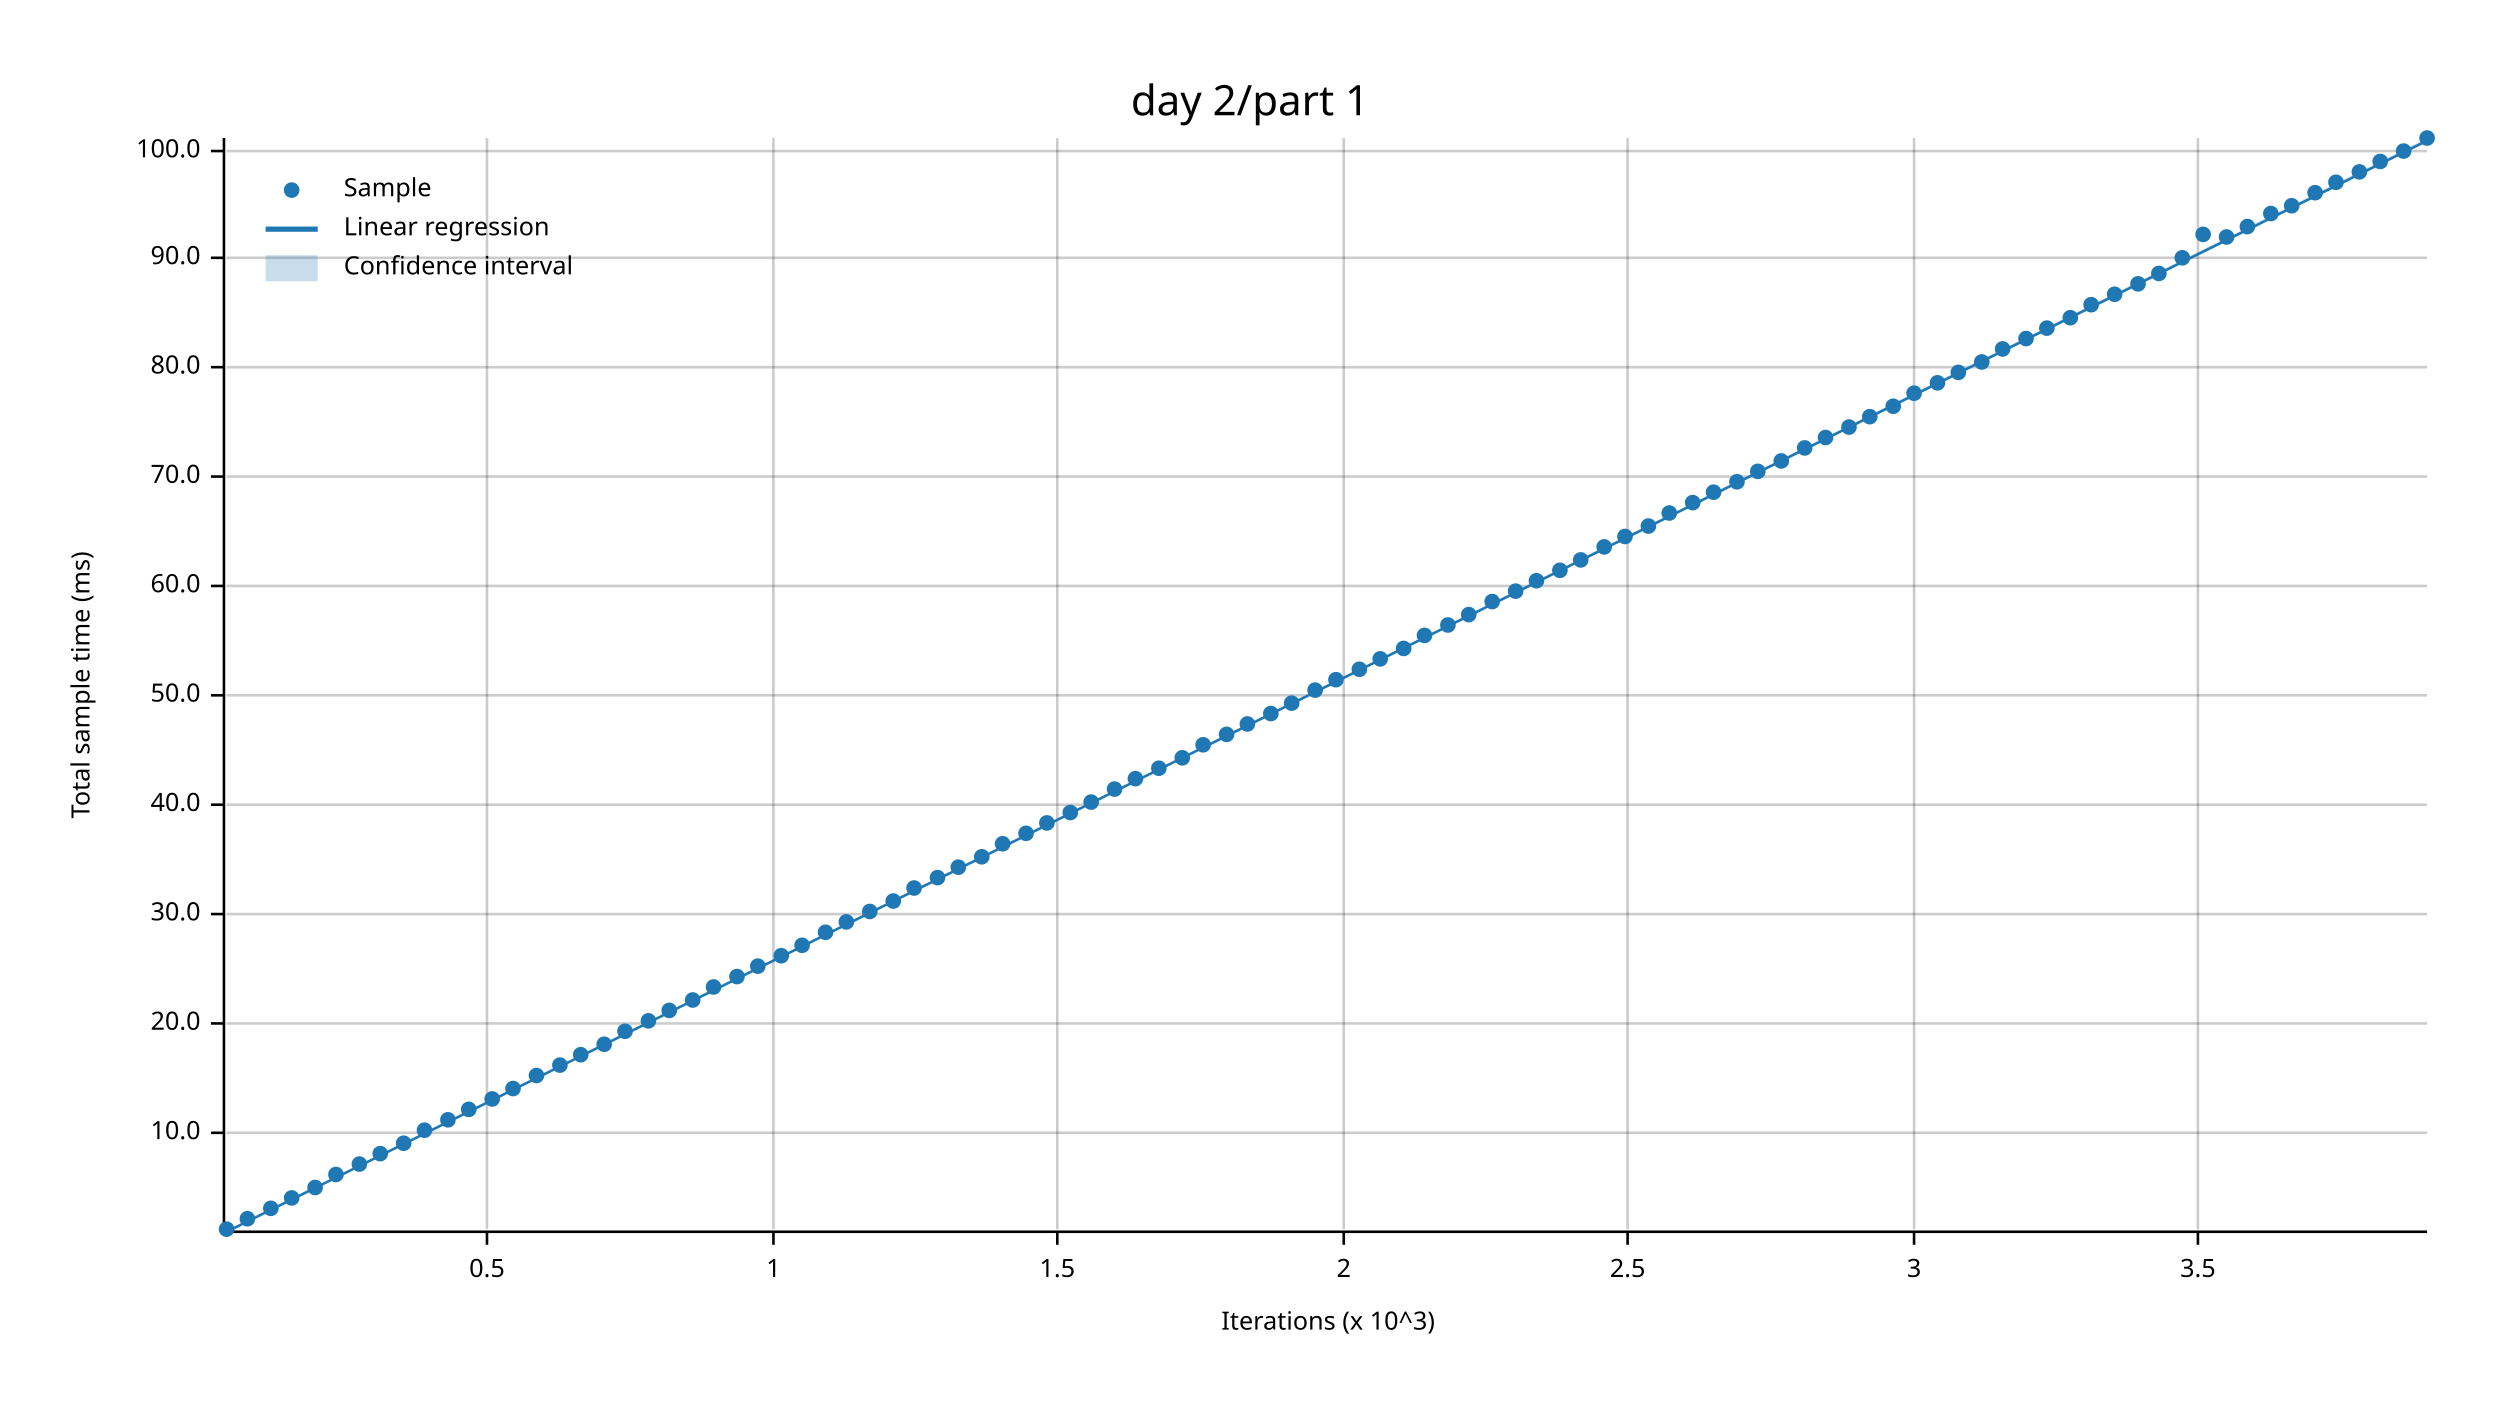
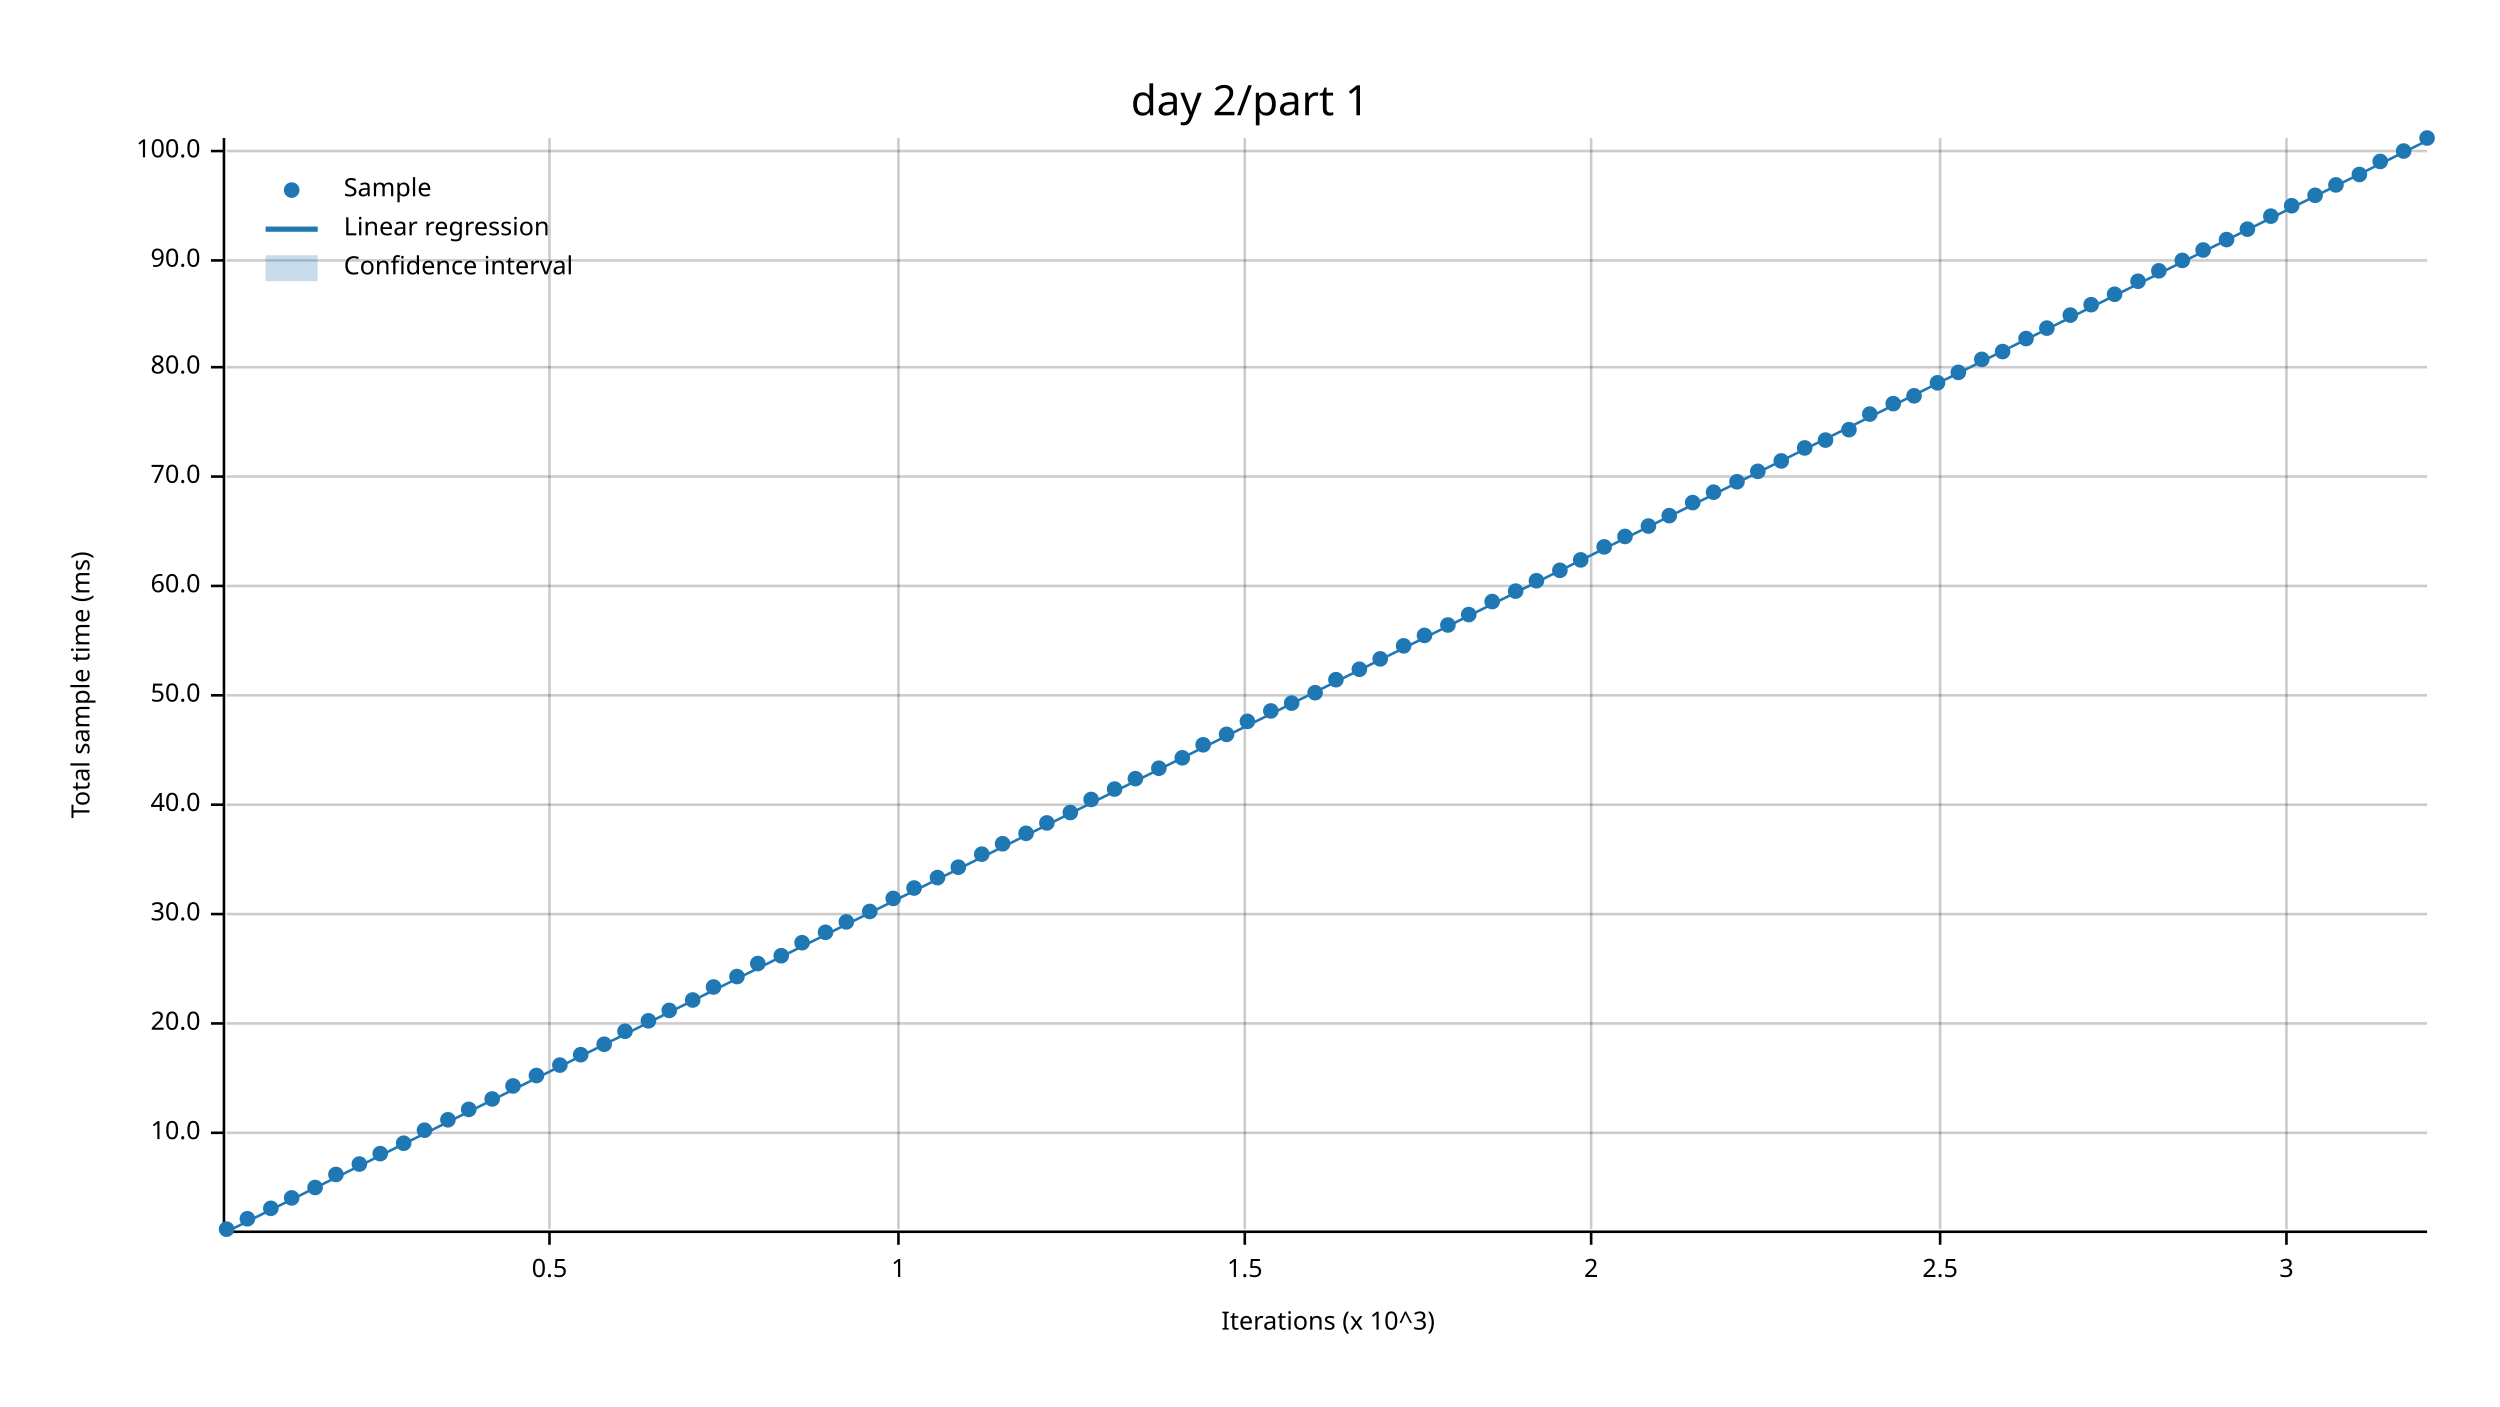
<svg xmlns="http://www.w3.org/2000/svg" width="960" height="540" viewBox="0 0 960 540">
  <text x="480" y="32" dy="0.76em" text-anchor="middle" font-family="sans-serif" font-size="16.129" opacity="1" fill="#000000">
day 2/part 1
</text>
  <text x="27" y="263" dy="0.76em" text-anchor="middle" font-family="sans-serif" font-size="9.677" opacity="1" fill="#000000" transform="rotate(270, 27, 263)">
Total sample time (ms)
</text>
  <text x="510" y="513" dy="-0.5ex" text-anchor="middle" font-family="sans-serif" font-size="9.677" opacity="1" fill="#000000">
Iterations (x 10^3)
</text>
-   <line opacity="0.2" stroke="#000000" stroke-width="1" x1="187" y1="472" x2="187" y2="53" />
-   <line opacity="0.2" stroke="#000000" stroke-width="1" x1="297" y1="472" x2="297" y2="53" />
-   <line opacity="0.2" stroke="#000000" stroke-width="1" x1="406" y1="472" x2="406" y2="53" />
-   <line opacity="0.2" stroke="#000000" stroke-width="1" x1="516" y1="472" x2="516" y2="53" />
-   <line opacity="0.2" stroke="#000000" stroke-width="1" x1="625" y1="472" x2="625" y2="53" />
-   <line opacity="0.2" stroke="#000000" stroke-width="1" x1="735" y1="472" x2="735" y2="53" />
-   <line opacity="0.2" stroke="#000000" stroke-width="1" x1="844" y1="472" x2="844" y2="53" />
+   <line opacity="0.2" stroke="#000000" stroke-width="1" x1="211" y1="472" x2="211" y2="53" />
+   <line opacity="0.2" stroke="#000000" stroke-width="1" x1="345" y1="472" x2="345" y2="53" />
+   <line opacity="0.2" stroke="#000000" stroke-width="1" x1="478" y1="472" x2="478" y2="53" />
+   <line opacity="0.2" stroke="#000000" stroke-width="1" x1="611" y1="472" x2="611" y2="53" />
+   <line opacity="0.2" stroke="#000000" stroke-width="1" x1="745" y1="472" x2="745" y2="53" />
+   <line opacity="0.2" stroke="#000000" stroke-width="1" x1="878" y1="472" x2="878" y2="53" />
  <line opacity="0.2" stroke="#000000" stroke-width="1" x1="87" y1="435" x2="932" y2="435" />
  <line opacity="0.2" stroke="#000000" stroke-width="1" x1="87" y1="393" x2="932" y2="393" />
  <line opacity="0.2" stroke="#000000" stroke-width="1" x1="87" y1="351" x2="932" y2="351" />
  <line opacity="0.2" stroke="#000000" stroke-width="1" x1="87" y1="309" x2="932" y2="309" />
  <line opacity="0.2" stroke="#000000" stroke-width="1" x1="87" y1="267" x2="932" y2="267" />
  <line opacity="0.2" stroke="#000000" stroke-width="1" x1="87" y1="225" x2="932" y2="225" />
  <line opacity="0.2" stroke="#000000" stroke-width="1" x1="87" y1="183" x2="932" y2="183" />
  <line opacity="0.2" stroke="#000000" stroke-width="1" x1="87" y1="141" x2="932" y2="141" />
-   <line opacity="0.2" stroke="#000000" stroke-width="1" x1="87" y1="99" x2="932" y2="99" />
+   <line opacity="0.2" stroke="#000000" stroke-width="1" x1="87" y1="100" x2="932" y2="100" />
  <line opacity="0.2" stroke="#000000" stroke-width="1" x1="87" y1="58" x2="932" y2="58" />
  <polyline fill="none" opacity="1" stroke="#000000" stroke-width="1" points="86,53 86,472 " />
  <text x="77" y="435" dy="0.5ex" text-anchor="end" font-family="sans-serif" font-size="9.677" opacity="1" fill="#000000">
10.0
</text>
  <polyline fill="none" opacity="1" stroke="#000000" stroke-width="1" points="81,435 86,435 " />
  <text x="77" y="393" dy="0.5ex" text-anchor="end" font-family="sans-serif" font-size="9.677" opacity="1" fill="#000000">
20.0
</text>
  <polyline fill="none" opacity="1" stroke="#000000" stroke-width="1" points="81,393 86,393 " />
  <text x="77" y="351" dy="0.5ex" text-anchor="end" font-family="sans-serif" font-size="9.677" opacity="1" fill="#000000">
30.0
</text>
  <polyline fill="none" opacity="1" stroke="#000000" stroke-width="1" points="81,351 86,351 " />
  <text x="77" y="309" dy="0.5ex" text-anchor="end" font-family="sans-serif" font-size="9.677" opacity="1" fill="#000000">
40.0
</text>
  <polyline fill="none" opacity="1" stroke="#000000" stroke-width="1" points="81,309 86,309 " />
  <text x="77" y="267" dy="0.5ex" text-anchor="end" font-family="sans-serif" font-size="9.677" opacity="1" fill="#000000">
50.0
</text>
  <polyline fill="none" opacity="1" stroke="#000000" stroke-width="1" points="81,267 86,267 " />
  <text x="77" y="225" dy="0.5ex" text-anchor="end" font-family="sans-serif" font-size="9.677" opacity="1" fill="#000000">
60.0
</text>
  <polyline fill="none" opacity="1" stroke="#000000" stroke-width="1" points="81,225 86,225 " />
  <text x="77" y="183" dy="0.5ex" text-anchor="end" font-family="sans-serif" font-size="9.677" opacity="1" fill="#000000">
70.0
</text>
  <polyline fill="none" opacity="1" stroke="#000000" stroke-width="1" points="81,183 86,183 " />
  <text x="77" y="141" dy="0.5ex" text-anchor="end" font-family="sans-serif" font-size="9.677" opacity="1" fill="#000000">
80.0
</text>
  <polyline fill="none" opacity="1" stroke="#000000" stroke-width="1" points="81,141 86,141 " />
-   <text x="77" y="99" dy="0.5ex" text-anchor="end" font-family="sans-serif" font-size="9.677" opacity="1" fill="#000000">
+   <text x="77" y="100" dy="0.5ex" text-anchor="end" font-family="sans-serif" font-size="9.677" opacity="1" fill="#000000">
90.0
</text>
-   <polyline fill="none" opacity="1" stroke="#000000" stroke-width="1" points="81,99 86,99 " />
+   <polyline fill="none" opacity="1" stroke="#000000" stroke-width="1" points="81,100 86,100 " />
  <text x="77" y="58" dy="0.5ex" text-anchor="end" font-family="sans-serif" font-size="9.677" opacity="1" fill="#000000">
100.0
</text>
  <polyline fill="none" opacity="1" stroke="#000000" stroke-width="1" points="81,58 86,58 " />
  <polyline fill="none" opacity="1" stroke="#000000" stroke-width="1" points="87,473 932,473 " />
-   <text x="187" y="483" dy="0.76em" text-anchor="middle" font-family="sans-serif" font-size="9.677" opacity="1" fill="#000000">
+   <text x="211" y="483" dy="0.76em" text-anchor="middle" font-family="sans-serif" font-size="9.677" opacity="1" fill="#000000">
0.5
</text>
-   <polyline fill="none" opacity="1" stroke="#000000" stroke-width="1" points="187,473 187,478 " />
-   <text x="297" y="483" dy="0.76em" text-anchor="middle" font-family="sans-serif" font-size="9.677" opacity="1" fill="#000000">
+   <polyline fill="none" opacity="1" stroke="#000000" stroke-width="1" points="211,473 211,478 " />
+   <text x="345" y="483" dy="0.76em" text-anchor="middle" font-family="sans-serif" font-size="9.677" opacity="1" fill="#000000">
1
</text>
-   <polyline fill="none" opacity="1" stroke="#000000" stroke-width="1" points="297,473 297,478 " />
-   <text x="406" y="483" dy="0.76em" text-anchor="middle" font-family="sans-serif" font-size="9.677" opacity="1" fill="#000000">
+   <polyline fill="none" opacity="1" stroke="#000000" stroke-width="1" points="345,473 345,478 " />
+   <text x="478" y="483" dy="0.76em" text-anchor="middle" font-family="sans-serif" font-size="9.677" opacity="1" fill="#000000">
1.5
</text>
-   <polyline fill="none" opacity="1" stroke="#000000" stroke-width="1" points="406,473 406,478 " />
-   <text x="516" y="483" dy="0.76em" text-anchor="middle" font-family="sans-serif" font-size="9.677" opacity="1" fill="#000000">
+   <polyline fill="none" opacity="1" stroke="#000000" stroke-width="1" points="478,473 478,478 " />
+   <text x="611" y="483" dy="0.76em" text-anchor="middle" font-family="sans-serif" font-size="9.677" opacity="1" fill="#000000">
2
</text>
-   <polyline fill="none" opacity="1" stroke="#000000" stroke-width="1" points="516,473 516,478 " />
-   <text x="625" y="483" dy="0.76em" text-anchor="middle" font-family="sans-serif" font-size="9.677" opacity="1" fill="#000000">
+   <polyline fill="none" opacity="1" stroke="#000000" stroke-width="1" points="611,473 611,478 " />
+   <text x="745" y="483" dy="0.76em" text-anchor="middle" font-family="sans-serif" font-size="9.677" opacity="1" fill="#000000">
2.5
</text>
-   <polyline fill="none" opacity="1" stroke="#000000" stroke-width="1" points="625,473 625,478 " />
-   <text x="735" y="483" dy="0.76em" text-anchor="middle" font-family="sans-serif" font-size="9.677" opacity="1" fill="#000000">
+   <polyline fill="none" opacity="1" stroke="#000000" stroke-width="1" points="745,473 745,478 " />
+   <text x="878" y="483" dy="0.76em" text-anchor="middle" font-family="sans-serif" font-size="9.677" opacity="1" fill="#000000">
3
</text>
-   <polyline fill="none" opacity="1" stroke="#000000" stroke-width="1" points="735,473 735,478 " />
-   <text x="844" y="483" dy="0.76em" text-anchor="middle" font-family="sans-serif" font-size="9.677" opacity="1" fill="#000000">
- 3.5
- </text>
-   <polyline fill="none" opacity="1" stroke="#000000" stroke-width="1" points="844,473 844,478 " />
+   <polyline fill="none" opacity="1" stroke="#000000" stroke-width="1" points="878,473 878,478 " />
  <circle cx="87" cy="472" r="3" opacity="1" fill="#1F78B4" stroke="none" stroke-width="1" />
  <circle cx="95" cy="468" r="3" opacity="1" fill="#1F78B4" stroke="none" stroke-width="1" />
  <circle cx="104" cy="464" r="3" opacity="1" fill="#1F78B4" stroke="none" stroke-width="1" />
  <circle cx="112" cy="460" r="3" opacity="1" fill="#1F78B4" stroke="none" stroke-width="1" />
  <circle cx="121" cy="456" r="3" opacity="1" fill="#1F78B4" stroke="none" stroke-width="1" />
  <circle cx="129" cy="451" r="3" opacity="1" fill="#1F78B4" stroke="none" stroke-width="1" />
  <circle cx="138" cy="447" r="3" opacity="1" fill="#1F78B4" stroke="none" stroke-width="1" />
  <circle cx="146" cy="443" r="3" opacity="1" fill="#1F78B4" stroke="none" stroke-width="1" />
  <circle cx="155" cy="439" r="3" opacity="1" fill="#1F78B4" stroke="none" stroke-width="1" />
  <circle cx="163" cy="434" r="3" opacity="1" fill="#1F78B4" stroke="none" stroke-width="1" />
  <circle cx="172" cy="430" r="3" opacity="1" fill="#1F78B4" stroke="none" stroke-width="1" />
  <circle cx="180" cy="426" r="3" opacity="1" fill="#1F78B4" stroke="none" stroke-width="1" />
  <circle cx="189" cy="422" r="3" opacity="1" fill="#1F78B4" stroke="none" stroke-width="1" />
-   <circle cx="197" cy="418" r="3" opacity="1" fill="#1F78B4" stroke="none" stroke-width="1" />
+   <circle cx="197" cy="417" r="3" opacity="1" fill="#1F78B4" stroke="none" stroke-width="1" />
  <circle cx="206" cy="413" r="3" opacity="1" fill="#1F78B4" stroke="none" stroke-width="1" />
  <circle cx="215" cy="409" r="3" opacity="1" fill="#1F78B4" stroke="none" stroke-width="1" />
  <circle cx="223" cy="405" r="3" opacity="1" fill="#1F78B4" stroke="none" stroke-width="1" />
  <circle cx="232" cy="401" r="3" opacity="1" fill="#1F78B4" stroke="none" stroke-width="1" />
  <circle cx="240" cy="396" r="3" opacity="1" fill="#1F78B4" stroke="none" stroke-width="1" />
  <circle cx="249" cy="392" r="3" opacity="1" fill="#1F78B4" stroke="none" stroke-width="1" />
  <circle cx="257" cy="388" r="3" opacity="1" fill="#1F78B4" stroke="none" stroke-width="1" />
  <circle cx="266" cy="384" r="3" opacity="1" fill="#1F78B4" stroke="none" stroke-width="1" />
  <circle cx="274" cy="379" r="3" opacity="1" fill="#1F78B4" stroke="none" stroke-width="1" />
  <circle cx="283" cy="375" r="3" opacity="1" fill="#1F78B4" stroke="none" stroke-width="1" />
-   <circle cx="291" cy="371" r="3" opacity="1" fill="#1F78B4" stroke="none" stroke-width="1" />
+   <circle cx="291" cy="370" r="3" opacity="1" fill="#1F78B4" stroke="none" stroke-width="1" />
  <circle cx="300" cy="367" r="3" opacity="1" fill="#1F78B4" stroke="none" stroke-width="1" />
-   <circle cx="308" cy="363" r="3" opacity="1" fill="#1F78B4" stroke="none" stroke-width="1" />
+   <circle cx="308" cy="362" r="3" opacity="1" fill="#1F78B4" stroke="none" stroke-width="1" />
  <circle cx="317" cy="358" r="3" opacity="1" fill="#1F78B4" stroke="none" stroke-width="1" />
  <circle cx="325" cy="354" r="3" opacity="1" fill="#1F78B4" stroke="none" stroke-width="1" />
  <circle cx="334" cy="350" r="3" opacity="1" fill="#1F78B4" stroke="none" stroke-width="1" />
-   <circle cx="343" cy="346" r="3" opacity="1" fill="#1F78B4" stroke="none" stroke-width="1" />
+   <circle cx="343" cy="345" r="3" opacity="1" fill="#1F78B4" stroke="none" stroke-width="1" />
  <circle cx="351" cy="341" r="3" opacity="1" fill="#1F78B4" stroke="none" stroke-width="1" />
  <circle cx="360" cy="337" r="3" opacity="1" fill="#1F78B4" stroke="none" stroke-width="1" />
  <circle cx="368" cy="333" r="3" opacity="1" fill="#1F78B4" stroke="none" stroke-width="1" />
-   <circle cx="377" cy="329" r="3" opacity="1" fill="#1F78B4" stroke="none" stroke-width="1" />
+   <circle cx="377" cy="328" r="3" opacity="1" fill="#1F78B4" stroke="none" stroke-width="1" />
  <circle cx="385" cy="324" r="3" opacity="1" fill="#1F78B4" stroke="none" stroke-width="1" />
  <circle cx="394" cy="320" r="3" opacity="1" fill="#1F78B4" stroke="none" stroke-width="1" />
  <circle cx="402" cy="316" r="3" opacity="1" fill="#1F78B4" stroke="none" stroke-width="1" />
  <circle cx="411" cy="312" r="3" opacity="1" fill="#1F78B4" stroke="none" stroke-width="1" />
-   <circle cx="419" cy="308" r="3" opacity="1" fill="#1F78B4" stroke="none" stroke-width="1" />
+   <circle cx="419" cy="307" r="3" opacity="1" fill="#1F78B4" stroke="none" stroke-width="1" />
  <circle cx="428" cy="303" r="3" opacity="1" fill="#1F78B4" stroke="none" stroke-width="1" />
  <circle cx="436" cy="299" r="3" opacity="1" fill="#1F78B4" stroke="none" stroke-width="1" />
  <circle cx="445" cy="295" r="3" opacity="1" fill="#1F78B4" stroke="none" stroke-width="1" />
  <circle cx="454" cy="291" r="3" opacity="1" fill="#1F78B4" stroke="none" stroke-width="1" />
  <circle cx="462" cy="286" r="3" opacity="1" fill="#1F78B4" stroke="none" stroke-width="1" />
  <circle cx="471" cy="282" r="3" opacity="1" fill="#1F78B4" stroke="none" stroke-width="1" />
-   <circle cx="479" cy="278" r="3" opacity="1" fill="#1F78B4" stroke="none" stroke-width="1" />
-   <circle cx="488" cy="274" r="3" opacity="1" fill="#1F78B4" stroke="none" stroke-width="1" />
+   <circle cx="479" cy="277" r="3" opacity="1" fill="#1F78B4" stroke="none" stroke-width="1" />
+   <circle cx="488" cy="273" r="3" opacity="1" fill="#1F78B4" stroke="none" stroke-width="1" />
  <circle cx="496" cy="270" r="3" opacity="1" fill="#1F78B4" stroke="none" stroke-width="1" />
-   <circle cx="505" cy="265" r="3" opacity="1" fill="#1F78B4" stroke="none" stroke-width="1" />
+   <circle cx="505" cy="266" r="3" opacity="1" fill="#1F78B4" stroke="none" stroke-width="1" />
  <circle cx="513" cy="261" r="3" opacity="1" fill="#1F78B4" stroke="none" stroke-width="1" />
  <circle cx="522" cy="257" r="3" opacity="1" fill="#1F78B4" stroke="none" stroke-width="1" />
  <circle cx="530" cy="253" r="3" opacity="1" fill="#1F78B4" stroke="none" stroke-width="1" />
-   <circle cx="539" cy="249" r="3" opacity="1" fill="#1F78B4" stroke="none" stroke-width="1" />
+   <circle cx="539" cy="248" r="3" opacity="1" fill="#1F78B4" stroke="none" stroke-width="1" />
  <circle cx="547" cy="244" r="3" opacity="1" fill="#1F78B4" stroke="none" stroke-width="1" />
  <circle cx="556" cy="240" r="3" opacity="1" fill="#1F78B4" stroke="none" stroke-width="1" />
  <circle cx="564" cy="236" r="3" opacity="1" fill="#1F78B4" stroke="none" stroke-width="1" />
  <circle cx="573" cy="231" r="3" opacity="1" fill="#1F78B4" stroke="none" stroke-width="1" />
  <circle cx="582" cy="227" r="3" opacity="1" fill="#1F78B4" stroke="none" stroke-width="1" />
  <circle cx="590" cy="223" r="3" opacity="1" fill="#1F78B4" stroke="none" stroke-width="1" />
  <circle cx="599" cy="219" r="3" opacity="1" fill="#1F78B4" stroke="none" stroke-width="1" />
  <circle cx="607" cy="215" r="3" opacity="1" fill="#1F78B4" stroke="none" stroke-width="1" />
  <circle cx="616" cy="210" r="3" opacity="1" fill="#1F78B4" stroke="none" stroke-width="1" />
  <circle cx="624" cy="206" r="3" opacity="1" fill="#1F78B4" stroke="none" stroke-width="1" />
  <circle cx="633" cy="202" r="3" opacity="1" fill="#1F78B4" stroke="none" stroke-width="1" />
-   <circle cx="641" cy="197" r="3" opacity="1" fill="#1F78B4" stroke="none" stroke-width="1" />
+   <circle cx="641" cy="198" r="3" opacity="1" fill="#1F78B4" stroke="none" stroke-width="1" />
  <circle cx="650" cy="193" r="3" opacity="1" fill="#1F78B4" stroke="none" stroke-width="1" />
  <circle cx="658" cy="189" r="3" opacity="1" fill="#1F78B4" stroke="none" stroke-width="1" />
  <circle cx="667" cy="185" r="3" opacity="1" fill="#1F78B4" stroke="none" stroke-width="1" />
  <circle cx="675" cy="181" r="3" opacity="1" fill="#1F78B4" stroke="none" stroke-width="1" />
  <circle cx="684" cy="177" r="3" opacity="1" fill="#1F78B4" stroke="none" stroke-width="1" />
  <circle cx="693" cy="172" r="3" opacity="1" fill="#1F78B4" stroke="none" stroke-width="1" />
-   <circle cx="701" cy="168" r="3" opacity="1" fill="#1F78B4" stroke="none" stroke-width="1" />
-   <circle cx="710" cy="164" r="3" opacity="1" fill="#1F78B4" stroke="none" stroke-width="1" />
-   <circle cx="718" cy="160" r="3" opacity="1" fill="#1F78B4" stroke="none" stroke-width="1" />
-   <circle cx="727" cy="156" r="3" opacity="1" fill="#1F78B4" stroke="none" stroke-width="1" />
-   <circle cx="735" cy="151" r="3" opacity="1" fill="#1F78B4" stroke="none" stroke-width="1" />
+   <circle cx="701" cy="169" r="3" opacity="1" fill="#1F78B4" stroke="none" stroke-width="1" />
+   <circle cx="710" cy="165" r="3" opacity="1" fill="#1F78B4" stroke="none" stroke-width="1" />
+   <circle cx="718" cy="159" r="3" opacity="1" fill="#1F78B4" stroke="none" stroke-width="1" />
+   <circle cx="727" cy="155" r="3" opacity="1" fill="#1F78B4" stroke="none" stroke-width="1" />
+   <circle cx="735" cy="152" r="3" opacity="1" fill="#1F78B4" stroke="none" stroke-width="1" />
  <circle cx="744" cy="147" r="3" opacity="1" fill="#1F78B4" stroke="none" stroke-width="1" />
  <circle cx="752" cy="143" r="3" opacity="1" fill="#1F78B4" stroke="none" stroke-width="1" />
-   <circle cx="761" cy="139" r="3" opacity="1" fill="#1F78B4" stroke="none" stroke-width="1" />
-   <circle cx="769" cy="134" r="3" opacity="1" fill="#1F78B4" stroke="none" stroke-width="1" />
+   <circle cx="761" cy="138" r="3" opacity="1" fill="#1F78B4" stroke="none" stroke-width="1" />
+   <circle cx="769" cy="135" r="3" opacity="1" fill="#1F78B4" stroke="none" stroke-width="1" />
  <circle cx="778" cy="130" r="3" opacity="1" fill="#1F78B4" stroke="none" stroke-width="1" />
  <circle cx="786" cy="126" r="3" opacity="1" fill="#1F78B4" stroke="none" stroke-width="1" />
-   <circle cx="795" cy="122" r="3" opacity="1" fill="#1F78B4" stroke="none" stroke-width="1" />
+   <circle cx="795" cy="121" r="3" opacity="1" fill="#1F78B4" stroke="none" stroke-width="1" />
  <circle cx="803" cy="117" r="3" opacity="1" fill="#1F78B4" stroke="none" stroke-width="1" />
  <circle cx="812" cy="113" r="3" opacity="1" fill="#1F78B4" stroke="none" stroke-width="1" />
-   <circle cx="821" cy="109" r="3" opacity="1" fill="#1F78B4" stroke="none" stroke-width="1" />
-   <circle cx="829" cy="105" r="3" opacity="1" fill="#1F78B4" stroke="none" stroke-width="1" />
-   <circle cx="838" cy="99" r="3" opacity="1" fill="#1F78B4" stroke="none" stroke-width="1" />
-   <circle cx="846" cy="90" r="3" opacity="1" fill="#1F78B4" stroke="none" stroke-width="1" />
-   <circle cx="855" cy="91" r="3" opacity="1" fill="#1F78B4" stroke="none" stroke-width="1" />
-   <circle cx="863" cy="87" r="3" opacity="1" fill="#1F78B4" stroke="none" stroke-width="1" />
-   <circle cx="872" cy="82" r="3" opacity="1" fill="#1F78B4" stroke="none" stroke-width="1" />
+   <circle cx="821" cy="108" r="3" opacity="1" fill="#1F78B4" stroke="none" stroke-width="1" />
+   <circle cx="829" cy="104" r="3" opacity="1" fill="#1F78B4" stroke="none" stroke-width="1" />
+   <circle cx="838" cy="100" r="3" opacity="1" fill="#1F78B4" stroke="none" stroke-width="1" />
+   <circle cx="846" cy="96" r="3" opacity="1" fill="#1F78B4" stroke="none" stroke-width="1" />
+   <circle cx="855" cy="92" r="3" opacity="1" fill="#1F78B4" stroke="none" stroke-width="1" />
+   <circle cx="863" cy="88" r="3" opacity="1" fill="#1F78B4" stroke="none" stroke-width="1" />
+   <circle cx="872" cy="83" r="3" opacity="1" fill="#1F78B4" stroke="none" stroke-width="1" />
  <circle cx="880" cy="79" r="3" opacity="1" fill="#1F78B4" stroke="none" stroke-width="1" />
-   <circle cx="889" cy="74" r="3" opacity="1" fill="#1F78B4" stroke="none" stroke-width="1" />
-   <circle cx="897" cy="70" r="3" opacity="1" fill="#1F78B4" stroke="none" stroke-width="1" />
-   <circle cx="906" cy="66" r="3" opacity="1" fill="#1F78B4" stroke="none" stroke-width="1" />
+   <circle cx="889" cy="75" r="3" opacity="1" fill="#1F78B4" stroke="none" stroke-width="1" />
+   <circle cx="897" cy="71" r="3" opacity="1" fill="#1F78B4" stroke="none" stroke-width="1" />
+   <circle cx="906" cy="67" r="3" opacity="1" fill="#1F78B4" stroke="none" stroke-width="1" />
  <circle cx="914" cy="62" r="3" opacity="1" fill="#1F78B4" stroke="none" stroke-width="1" />
  <circle cx="923" cy="58" r="3" opacity="1" fill="#1F78B4" stroke="none" stroke-width="1" />
  <circle cx="932" cy="53" r="3" opacity="1" fill="#1F78B4" stroke="none" stroke-width="1" />
  <polyline fill="none" opacity="1" stroke="#1F78B4" stroke-width="1" points="87,473 932,54 " />
-   <polygon opacity="0.25" fill="#1F78B4" points="87,473 932,54 932,53 " />
+   <polygon opacity="0.25" fill="#1F78B4" points="87,473 932,54 932,54 " />
  <text x="132" y="68" dy="0.76em" text-anchor="start" font-family="sans-serif" font-size="9.677" opacity="1" fill="#000000">
Sample
</text>
  <text x="132" y="83" dy="0.76em" text-anchor="start" font-family="sans-serif" font-size="9.677" opacity="1" fill="#000000">
Linear regression
</text>
  <text x="132" y="98" dy="0.76em" text-anchor="start" font-family="sans-serif" font-size="9.677" opacity="1" fill="#000000">
Confidence interval
</text>
  <circle cx="112" cy="73" r="3" opacity="1" fill="#1F78B4" stroke="none" stroke-width="1" />
  <polyline fill="none" opacity="1" stroke="#1F78B4" stroke-width="2" points="102,88 122,88 " />
  <rect x="102" y="98" width="20" height="10" opacity="0.25" fill="#1F78B4" stroke="none" />
</svg>
